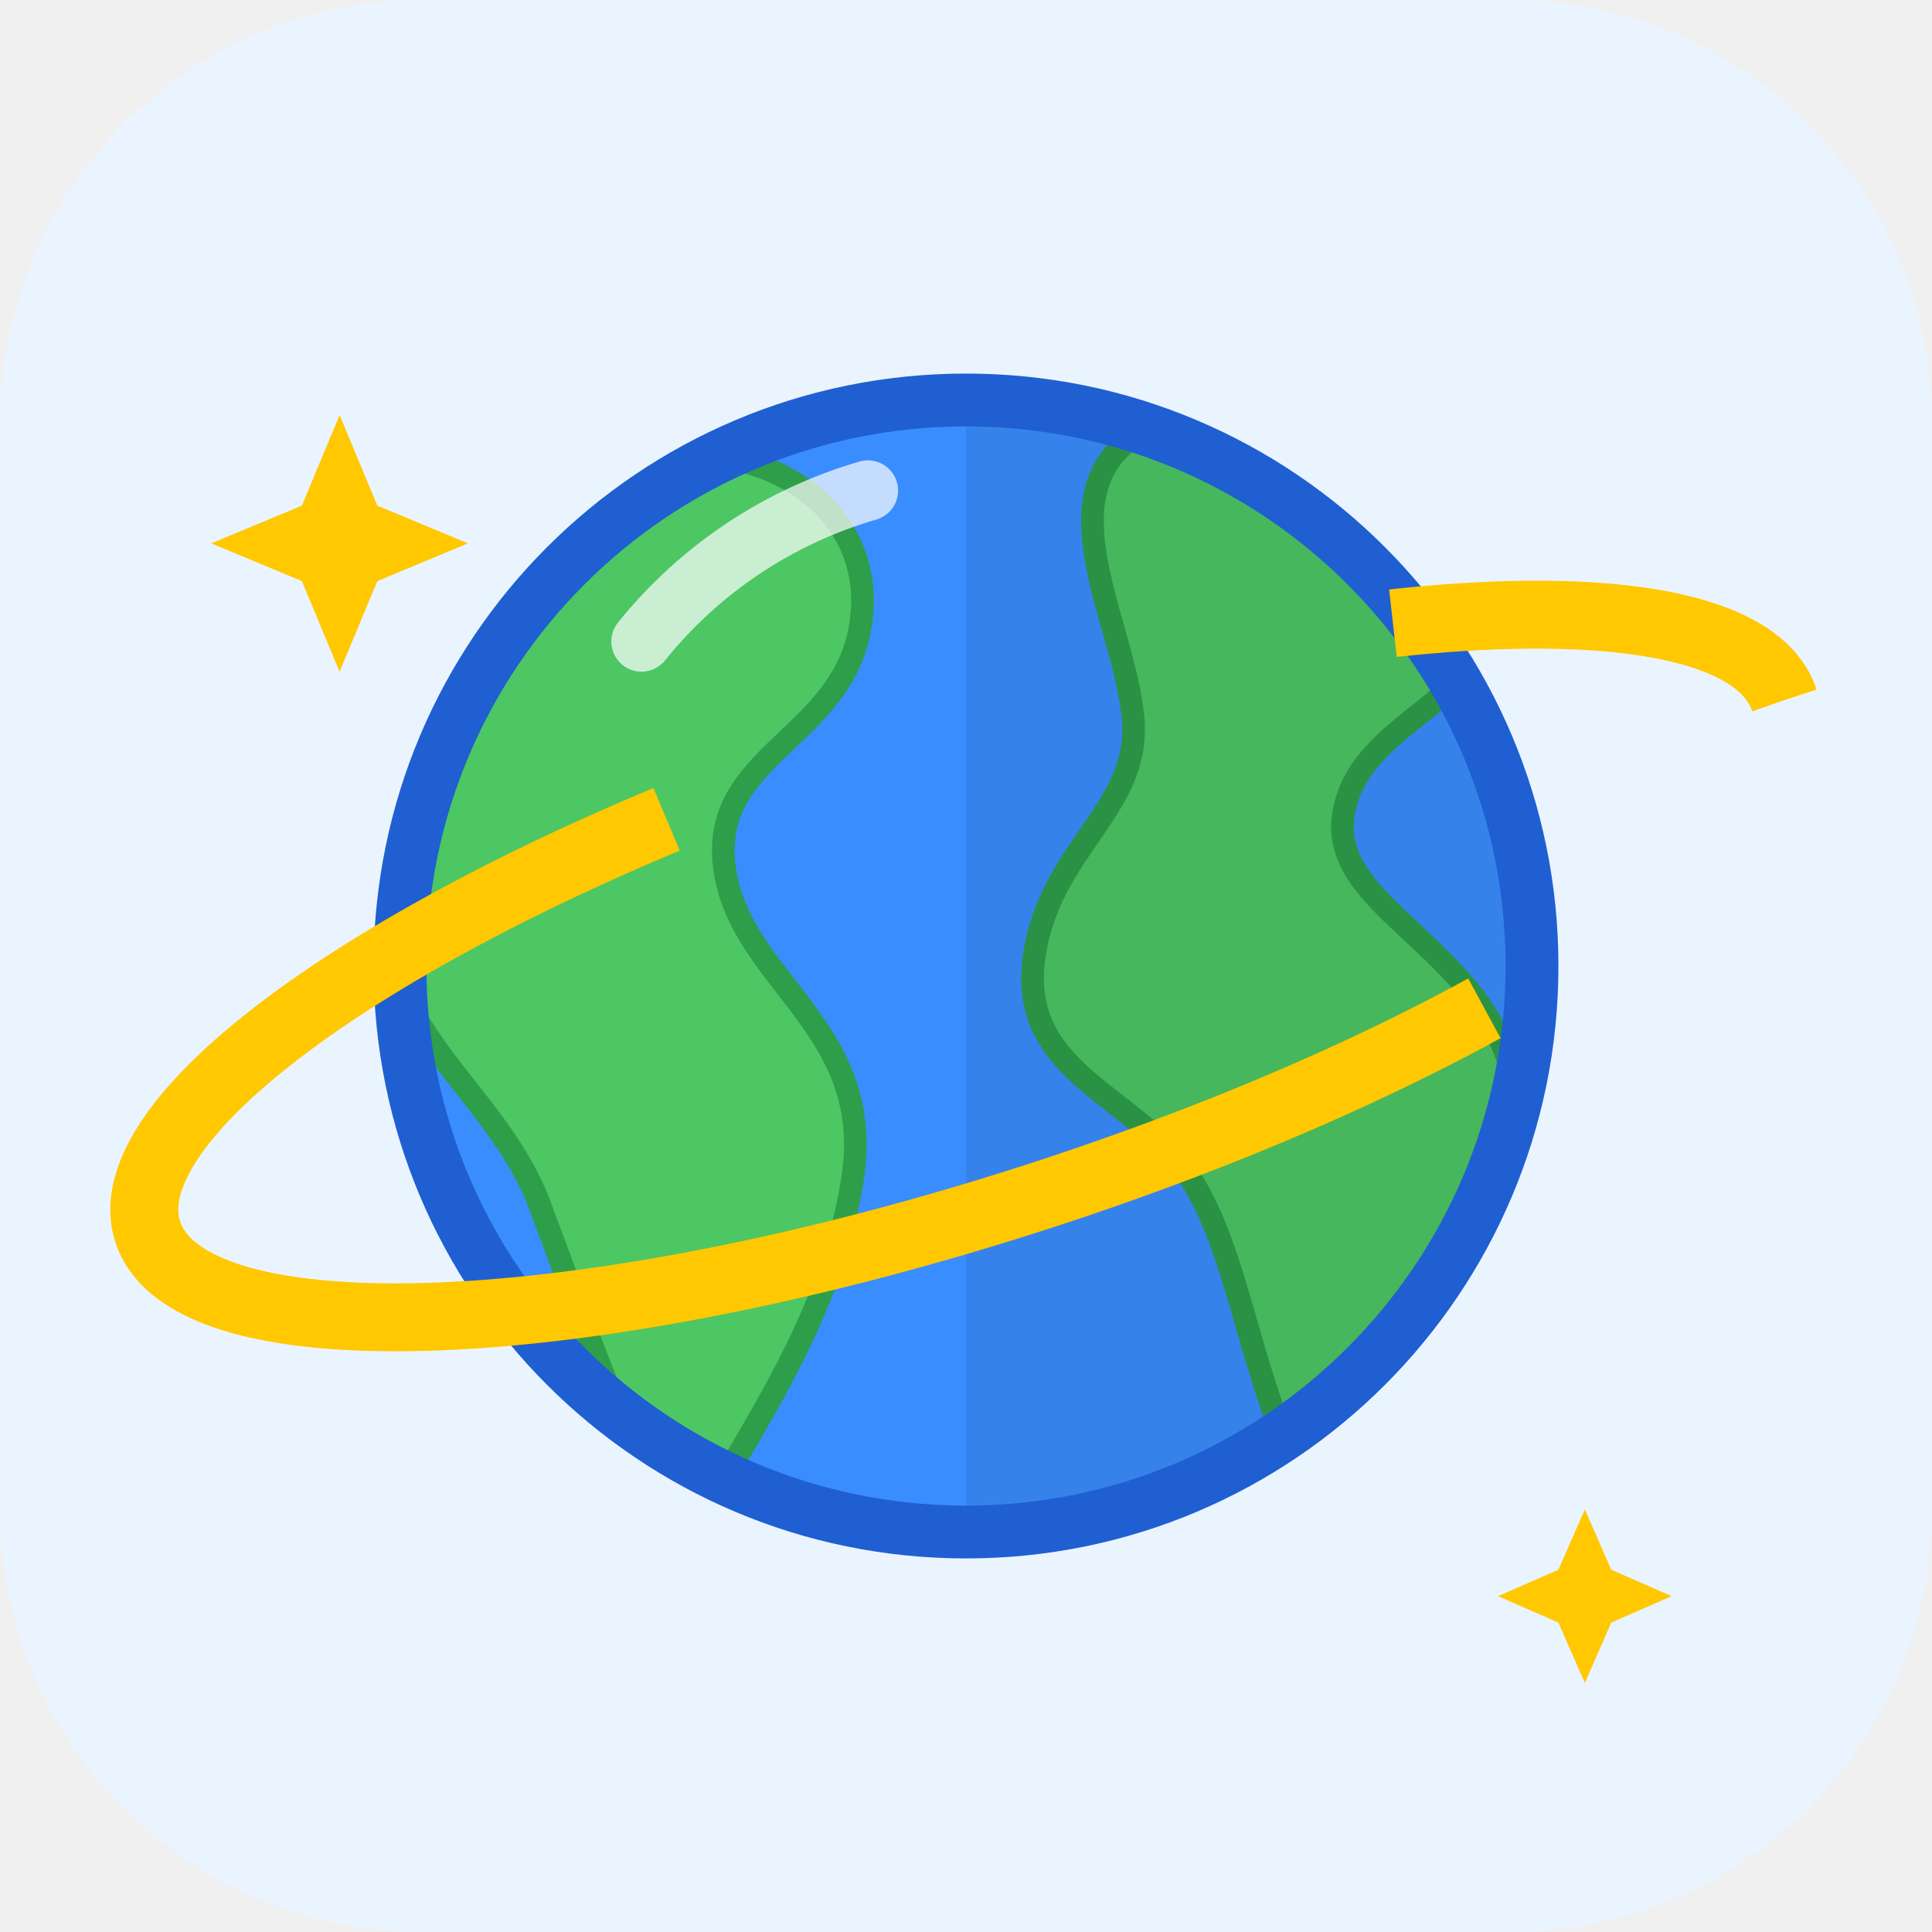
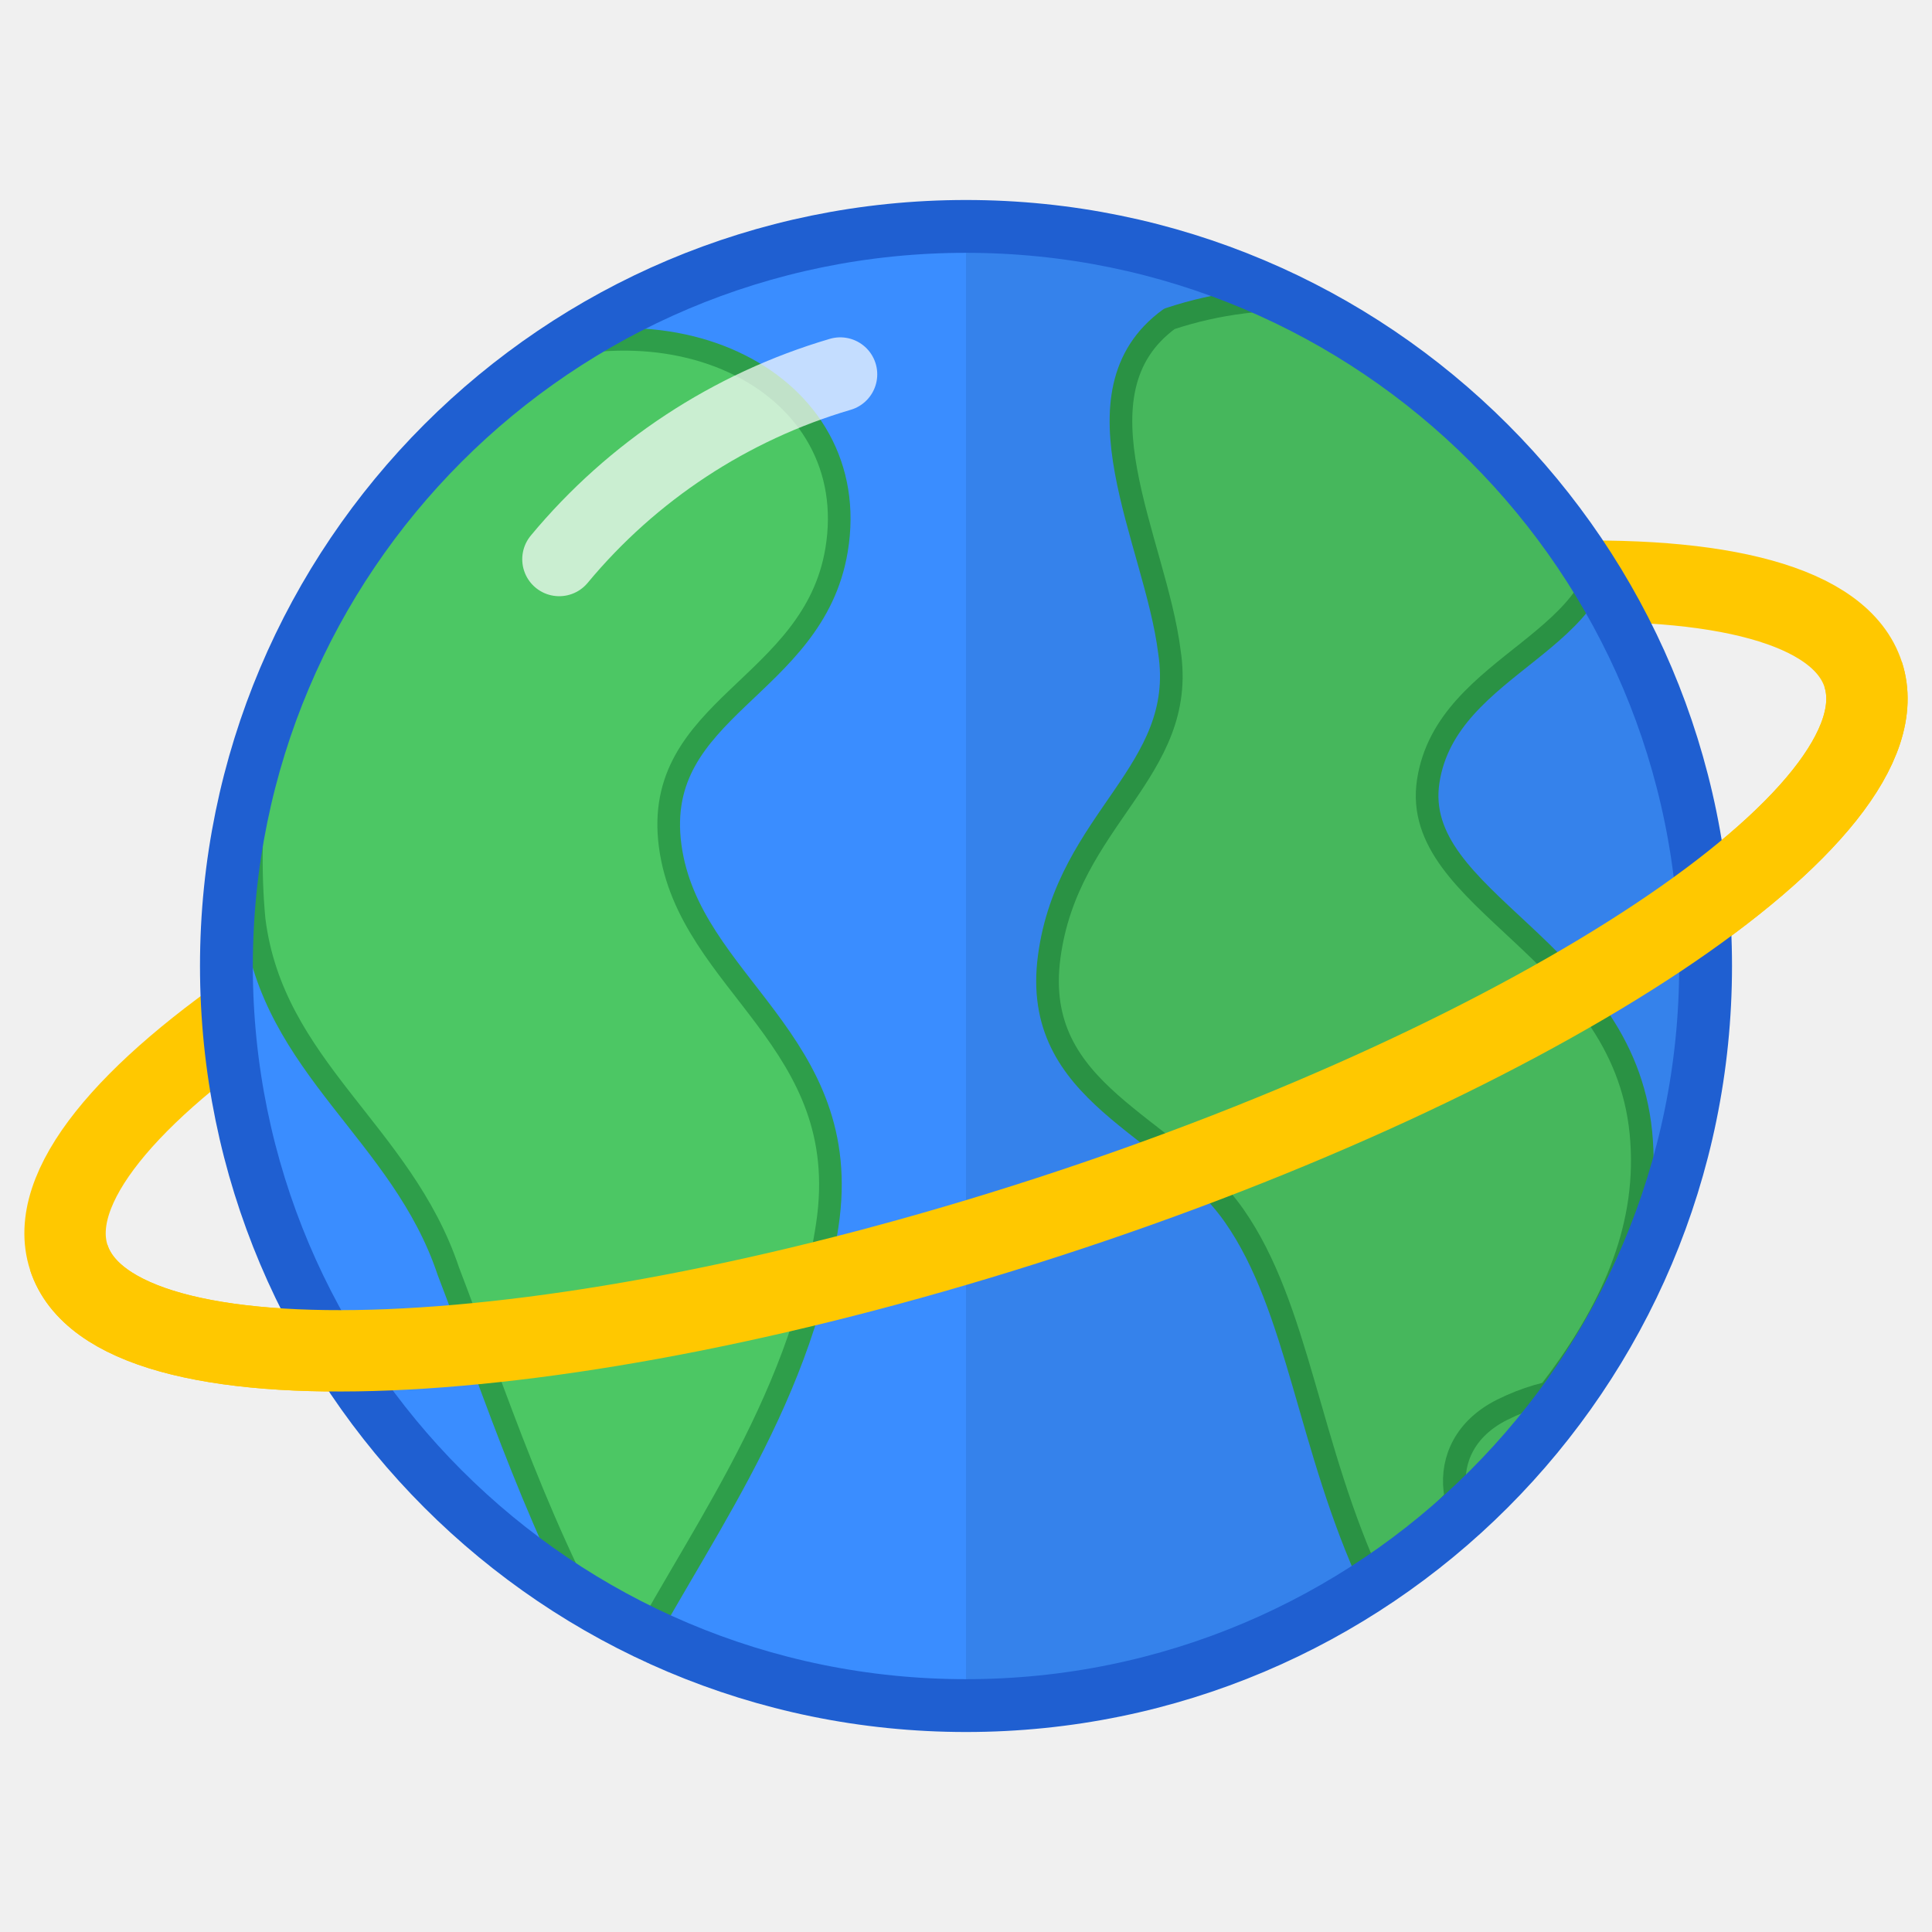
<svg xmlns="http://www.w3.org/2000/svg" viewBox="0 0 512 512">
-   <rect width="512" height="512" rx="112" fill="#eaf4ff" />
  <defs>
-     <clipPath id="c">
-       <circle cx="256" cy="256" r="150" />
+     <clipPath id="g">
+       <circle cx="256" cy="256" r="196" />
+     </clipPath>
+     <clipPath id="gf">
+       <rect x="-44" y="256" width="600" height="300" />
    </clipPath>
  </defs>
-   <circle cx="256" cy="256" r="150" fill="#3a8dff" />
-   <g clip-path="url(#c)">
-     <g fill="#4cc764" stroke="#2e9e4a" stroke-width="6" stroke-linejoin="round">
+   <ellipse cx="256" cy="256" rx="250" ry="70" fill="none" stroke="#ffc800" stroke-width="21.56" transform="rotate(-18 256 256)" />
+   <circle cx="256" cy="256" r="196" fill="#3a8dff" />
+   <g clip-path="url(#g)">
+     <g transform="translate(256 256) scale(1.225) translate(-256 -256)" fill="#4cc764" stroke="#2e9e4a" stroke-width="4.898" stroke-linejoin="round">
      <path d="M150 128c42-20 84 2 78 38-5 30-40 34-36 64 4 30 40 42 34 82-6 40-30 70-44 98-18-30-28-62-38-88-10-30-38-44-42-76-4-42 12-100 48-118z" />
      <path d="M300 116c42-14 90 8 94 44 3 26-34 30-38 56-4 26 42 36 46 76 4 40-32 70-58 98-14-30-16-60-30-80-14-20-44-26-40-56 4-30 30-40 26-66-3-24-22-56 0-72z" />
      <path d="M372 352c20-10 44-4 44 16s-26 26-42 18c-14-7-18-26-2-34z" />
    </g>
-     <path d="M256 106 a150 150 0 0 1 0 300" fill="#000" opacity=".08" />
+     <path d="M256 60a196 196 0 0 1 0 392" fill="#000" opacity=".08" />
  </g>
-   <circle cx="256" cy="256" r="150" fill="none" stroke="#1f5fd1" stroke-width="14" />
-   <path d="M170 170a120 120 0 0 1 60-40" fill="none" stroke="#fff" stroke-width="16" stroke-linecap="round" opacity=".7" />
-   <ellipse cx="256" cy="256" rx="228" ry="64" fill="none" stroke="#ffc800" stroke-width="18" transform="rotate(-18 256 256)" stroke-dasharray="560 200" stroke-dashoffset="-120" />
-   <g fill="#ffc800">
-     <path d="M90 110l10 24 24 10-24 10-10 24-10-24-24-10 24-10z" />
-     <path d="M420 400l7 16 16 7-16 7-7 16-7-16-16-7 16-7z" />
-   </g>
+   <circle cx="256" cy="256" r="196" fill="none" stroke="#1f5fd1" stroke-width="14" />
+   <path d="M148.2 148.2a152.88 152.88 0 0 1 74.48 -49" fill="none" stroke="#fff" stroke-width="19.6" stroke-linecap="round" opacity=".7" />
+   <ellipse cx="256" cy="256" rx="250" ry="70" fill="none" stroke="#ffc800" stroke-width="21.56" transform="rotate(-18 256 256)" clip-path="url(#gf)" />
</svg>
